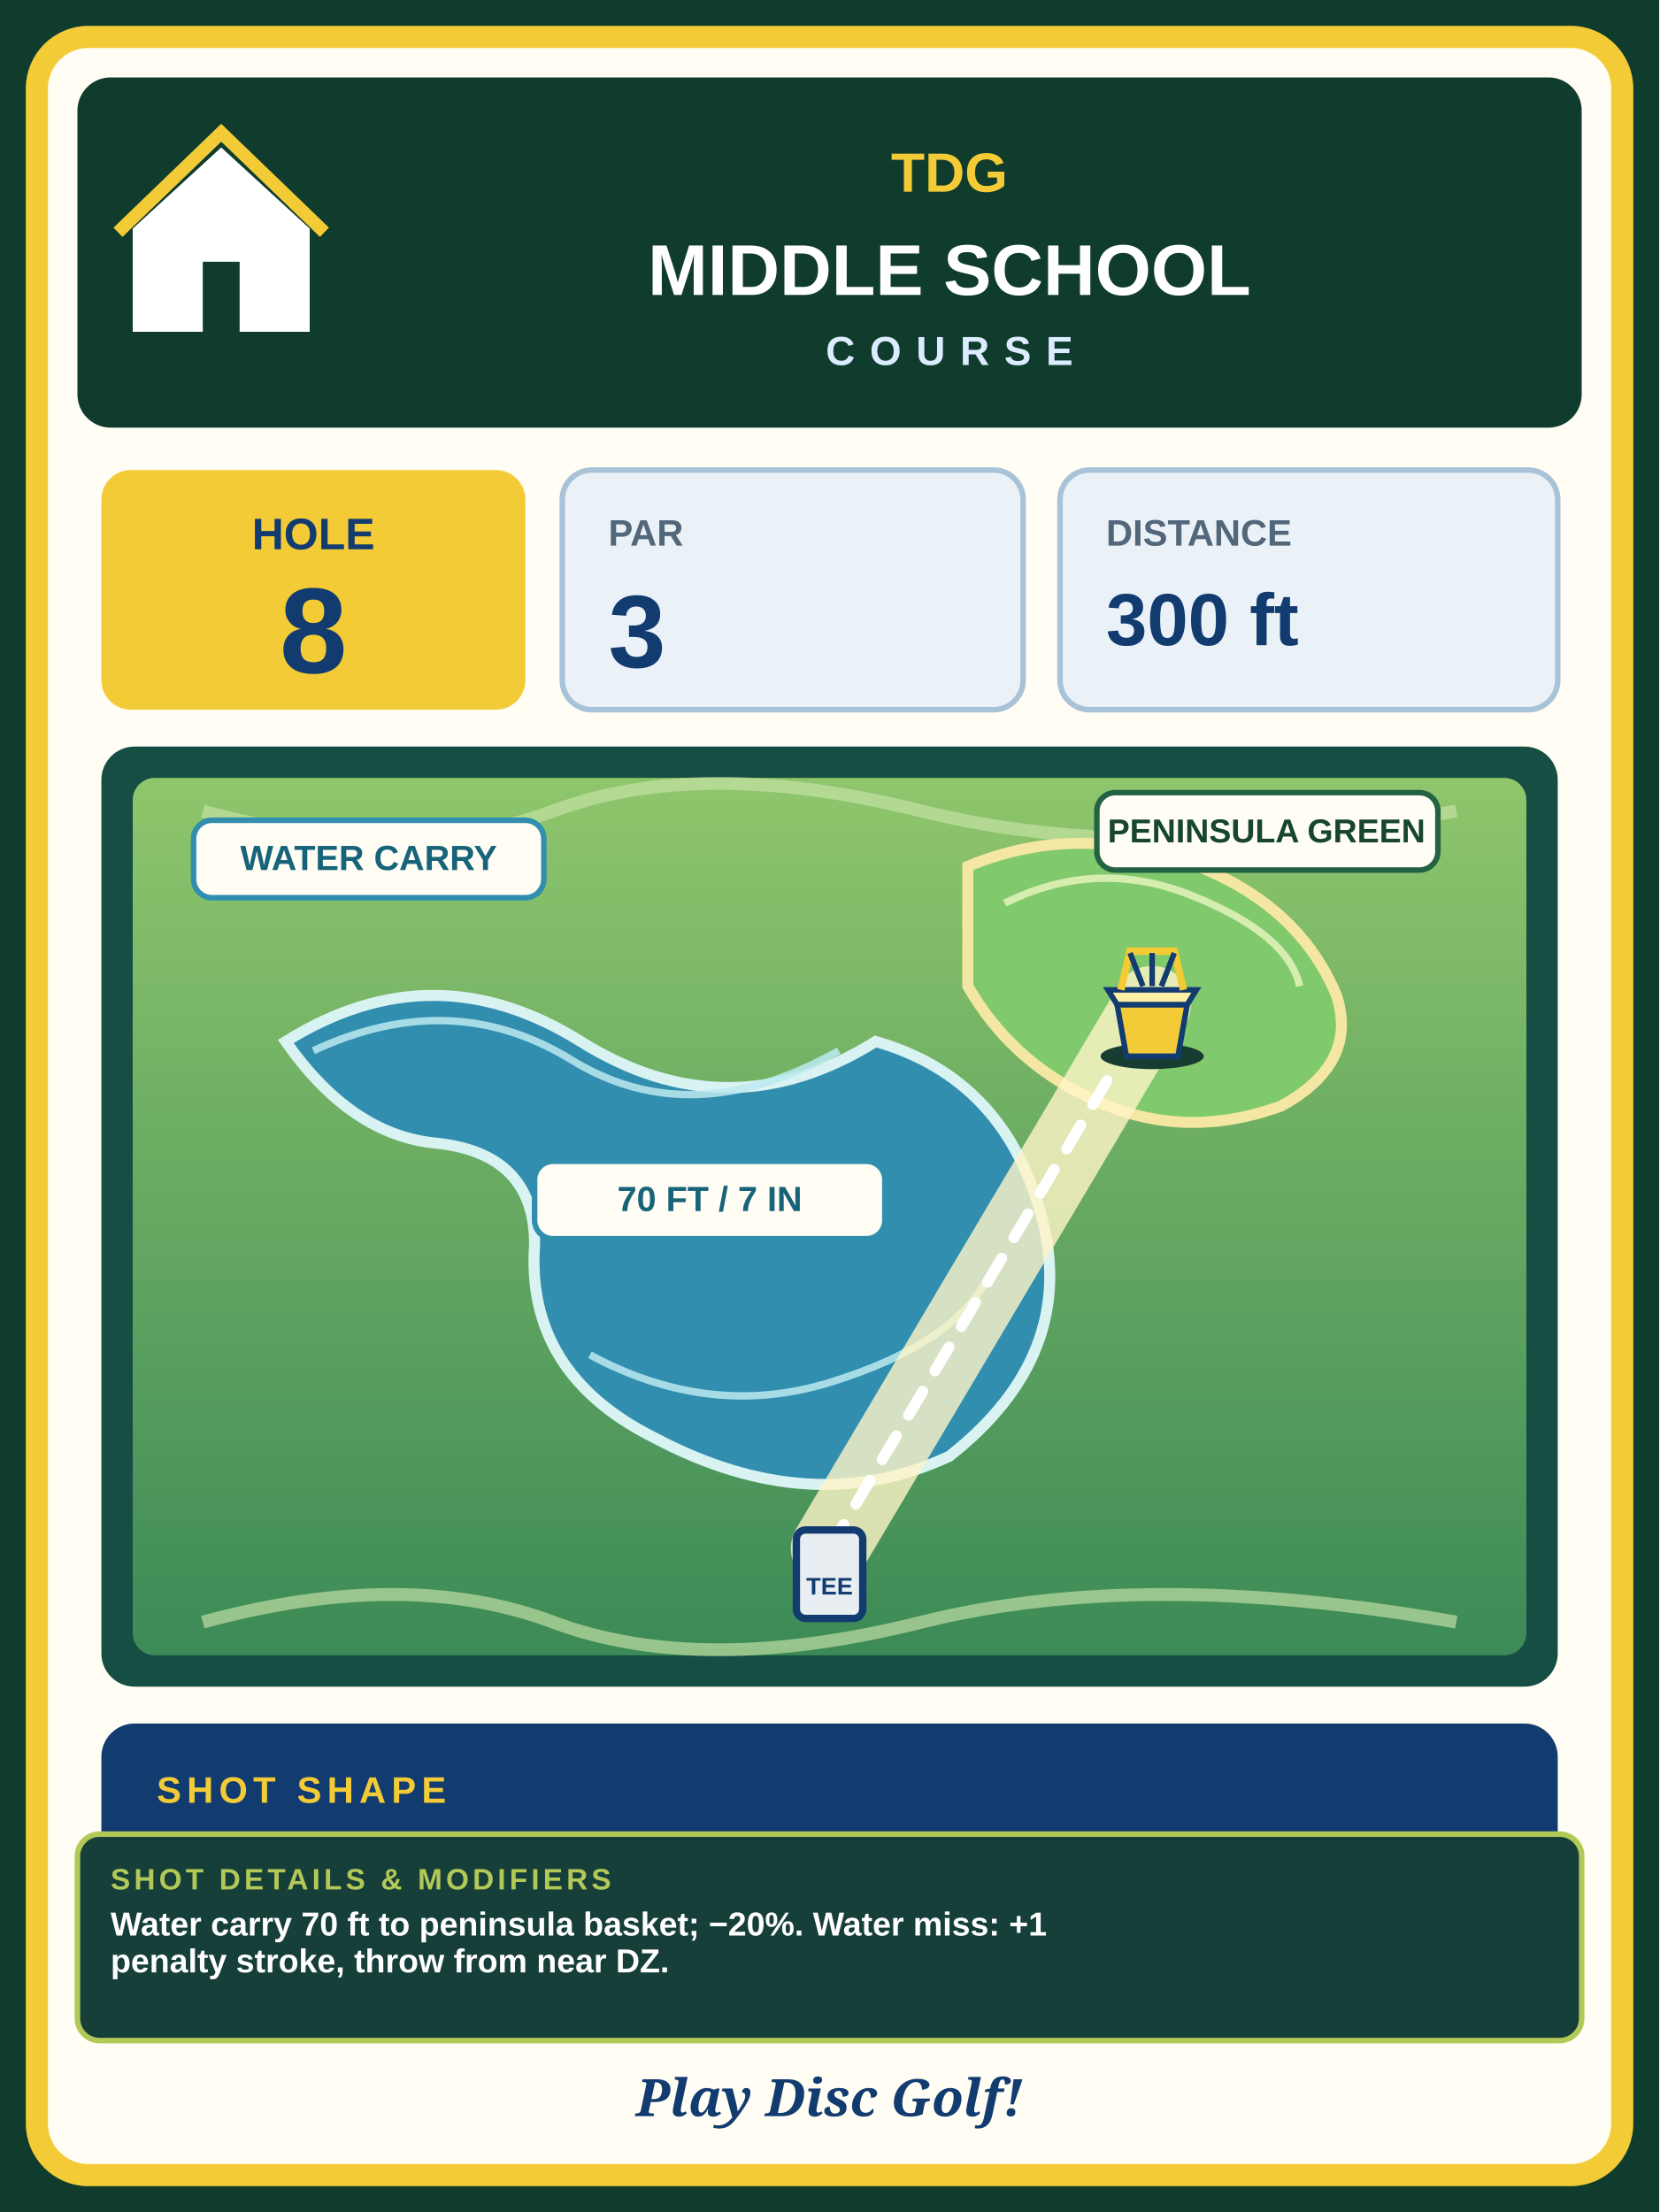
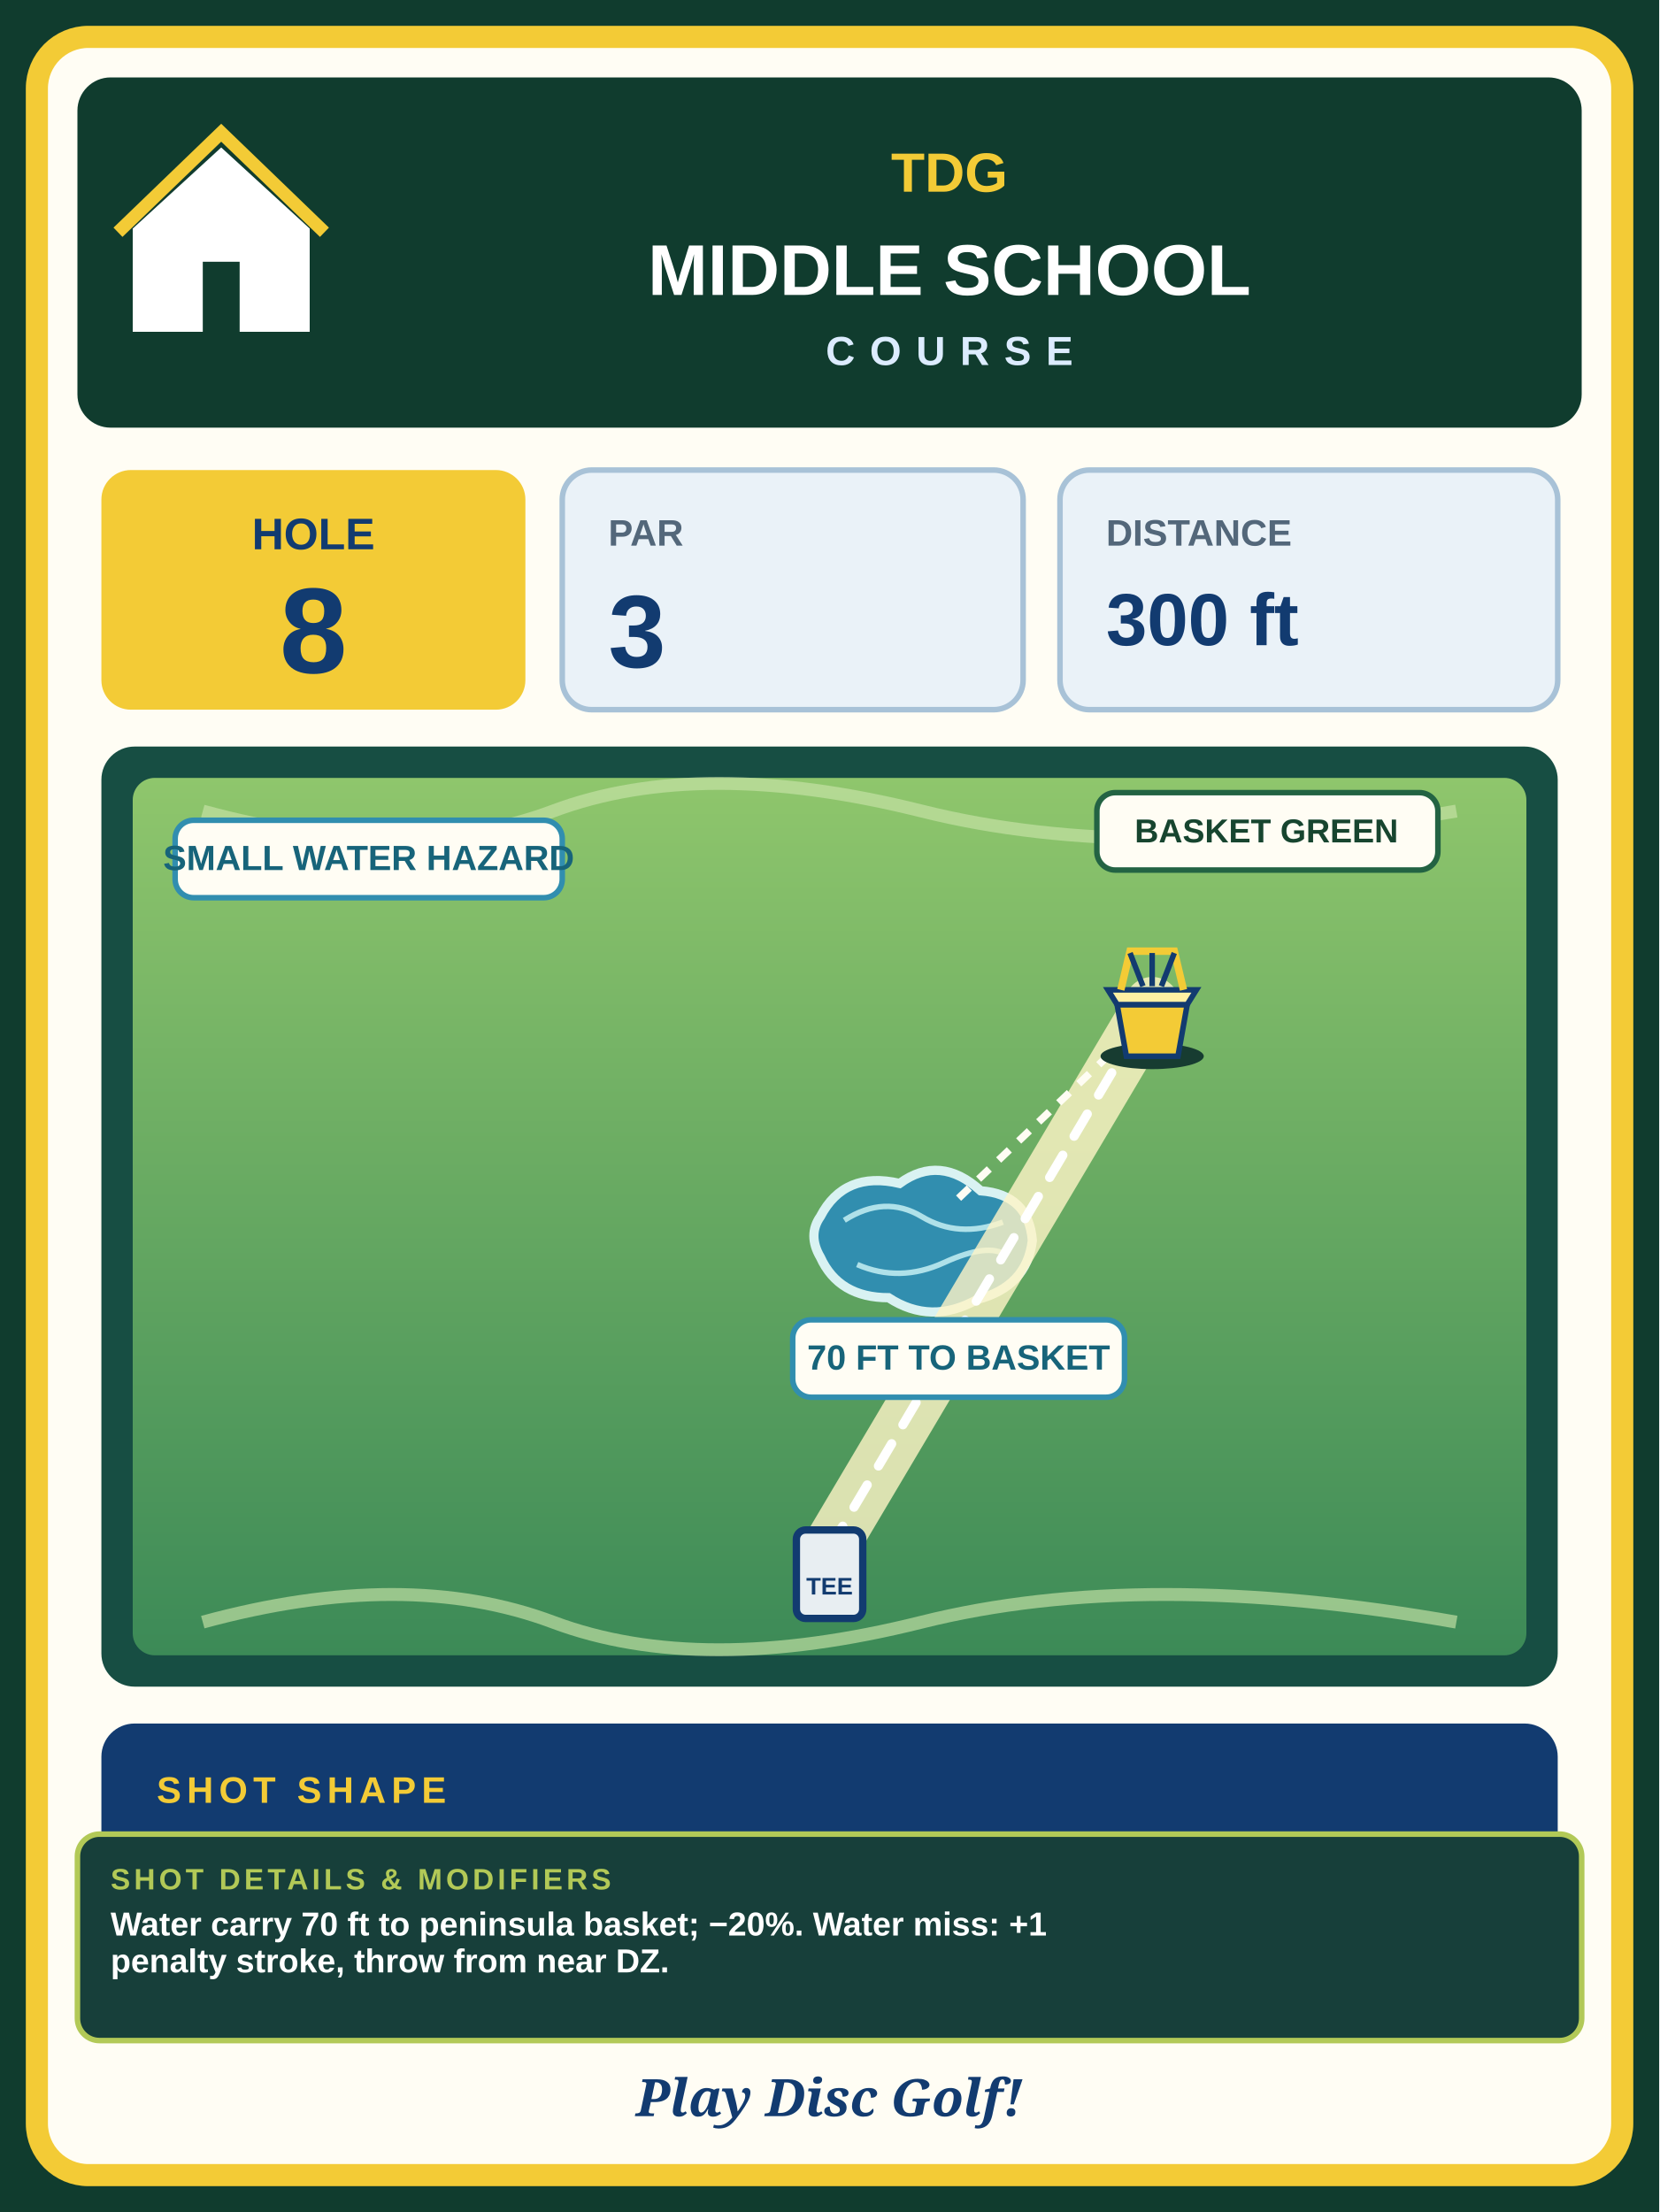
<svg xmlns="http://www.w3.org/2000/svg" viewBox="0 0 900 1200">
  <defs>
    <linearGradient id="field" x2="0" y2="1">
      <stop stop-color="#8fc66c" />
      <stop offset="1" stop-color="#3c8a57" />
    </linearGradient>
  </defs>
  <rect width="900" height="1200" fill="#103c2e" />
  <rect x="20" y="20" width="860" height="1160" rx="28" fill="#fffdf4" stroke="#f3cb36" stroke-width="12" />
  <rect x="42" y="42" width="816" height="190" rx="18" fill="#103c2e" />
  <g transform="translate(72 72)" fill="#fff">
    <path d="M0 52 L48 8 L96 52 V108 H0Z" />
    <rect x="38" y="70" width="20" height="38" fill="#103c2e" />
    <path d="M-8 54 L48 0 L104 54" fill="none" stroke="#f3cb36" stroke-width="7" />
  </g>
  <text x="515" y="104" text-anchor="middle" font-family="Arial" font-size="30" font-weight="900" fill="#f3cb36">TDG</text>
  <text x="515" y="160" text-anchor="middle" font-family="Arial" font-size="39" font-weight="900" fill="#fff">MIDDLE SCHOOL</text>
  <text x="515" y="198" text-anchor="middle" font-family="Arial" font-size="22" font-weight="800" letter-spacing="8" fill="#dcecff">COURSE</text>
  <rect x="55" y="255" width="230" height="130" rx="16" fill="#f3cb36" />
  <text x="170" y="298" text-anchor="middle" font-family="Arial" font-size="24" font-weight="900" fill="#123b70">HOLE</text>
  <text x="170" y="365" text-anchor="middle" font-family="Arial" font-size="66" font-weight="900" fill="#123b70">8</text>
  <rect x="305" y="255" width="250" height="130" rx="16" fill="#eaf2f8" stroke="#a8c2d7" stroke-width="3" />
  <text x="330" y="296" font-family="Arial" font-size="20" font-weight="800" fill="#53677a">PAR</text>
  <text x="330" y="362" font-family="Arial" font-size="56" font-weight="900" fill="#123b70">3</text>
  <rect x="575" y="255" width="270" height="130" rx="16" fill="#eaf2f8" stroke="#a8c2d7" stroke-width="3" />
  <text x="600" y="296" font-family="Arial" font-size="20" font-weight="800" fill="#53677a">DISTANCE</text>
  <text x="600" y="350" font-family="Arial" font-size="40" font-weight="900" fill="#123b70">300 ft</text>
  <rect x="55" y="405" width="790" height="510" rx="18" fill="#174e43" />
  <rect x="72" y="422" width="756" height="476" rx="12" fill="url(#field)" />
  <path d="M110 440 Q220 470 300 440 T500 440 T790 440 M110 880 Q220 850 300 880 T500 880 T790 880" fill="none" stroke="#c7e3a8" stroke-width="7" opacity=".65" />
  <g id="water-carry-peninsula">
-     <path d="M155 565 Q235 515 315 565 T475 565 Q545 585 565 660 Q585 735 515 790 Q440 825 355 780 Q285 745 290 675 Q290 625 235 620 Q190 615 155 565Z" fill="#318eaf" stroke="#d9f2f2" stroke-width="6" />
-     <path d="M170 570 Q245 535 310 575 T455 570 M320 735 Q385 770 450 750 T535 695" fill="none" stroke="#bceaf0" stroke-width="4" opacity=".85" />
-     <path d="M525 470 Q585 445 650 470 Q705 492 725 540 Q737 577 695 600 Q640 620 590 595 Q548 575 525 535Z" fill="#80c96c" stroke="#f4e7a3" stroke-width="6" />
-     <path d="M545 490 Q595 465 647 486 T705 535" fill="none" stroke="#d6edb0" stroke-width="4" />
-     <path d="M450 840 L625 545" fill="none" stroke="#fff5c7" stroke-width="42" stroke-linecap="round" opacity=".8" />
-     <path d="M450 840 L625 545" fill="none" stroke="#fff" stroke-width="6" stroke-dasharray="15 13" stroke-linecap="round" />
+     <path d="M445 660 Q458 635 488 642 Q510 626 532 646 Q558 648 560 673 Q557 698 530 705 Q505 719 482 704 Q455 704 445 682 Q438 670 445 660Z" fill="#318eaf" stroke="#d9f2f2" stroke-width="5" />
+     <path d="M458 662 Q480 648 500 660 T544 663 M465 686 Q488 696 512 685 T546 681" fill="none" stroke="#bceaf0" stroke-width="3" opacity=".9" />
+     <path d="M450 840 L625 545" fill="none" stroke="#fff5c7" stroke-width="30" stroke-linecap="round" opacity=".8" />
+     <path d="M450 840 L625 545" fill="none" stroke="#fff" stroke-width="5" stroke-dasharray="14 12" stroke-linecap="round" />
+     <path d="M520 650 L604 570" fill="none" stroke="#fffdf4" stroke-width="4" stroke-dasharray="8 7" />
    <g font-family="Arial,sans-serif" font-weight="900" text-anchor="middle">
-       <rect x="105" y="445" width="190" height="42" rx="10" fill="#fffdf4" stroke="#318eaf" stroke-width="3" />
-       <text x="200" y="472" font-size="19" fill="#17647a">WATER CARRY</text>
-       <rect x="290" y="630" width="190" height="42" rx="10" fill="#fffdf4" stroke="#318eaf" stroke-width="3" />
-       <text x="385" y="657" font-size="19" fill="#17647a">70 FT / 7 IN</text>
+       <rect x="95" y="445" width="210" height="42" rx="10" fill="#fffdf4" stroke="#318eaf" stroke-width="3" />
+       <text x="200" y="472" font-size="19" fill="#17647a">SMALL WATER HAZARD</text>
+       <rect x="430" y="716" width="180" height="42" rx="10" fill="#fffdf4" stroke="#318eaf" stroke-width="3" />
+       <text x="520" y="743" font-size="19" fill="#17647a">70 FT TO BASKET</text>
      <rect x="595" y="430" width="185" height="42" rx="10" fill="#fffdf4" stroke="#236343" stroke-width="3" />
-       <text x="687" y="457" font-size="18" fill="#17452f">PENINSULA GREEN</text>
+       <text x="687" y="457" font-size="18" fill="#17452f">BASKET GREEN</text>
    </g>
  </g>
  <rect x="432" y="830" width="36" height="48" rx="5" fill="#e8eef2" stroke="#123b70" stroke-width="4" />
  <text x="450" y="865" text-anchor="middle" font-family="Arial" font-size="13" font-weight="900" fill="#123b70">TEE</text>
  <g transform="translate(625 545)">
    <ellipse cx="0" cy="28" rx="28" ry="7" fill="#173c31" />
    <path d="M-19 0 H19 L14 28 H-14Z" fill="#f3cb36" stroke="#123b70" stroke-width="3" />
    <path d="M-24 -8 H24 L19 0 H-19Z" fill="#fff0a3" stroke="#123b70" stroke-width="3" />
    <path d="M-17 -8 L-12 -29 H12 L17 -8" fill="none" stroke="#f3cb36" stroke-width="4" />
    <path d="M-12 -28 L-5 -10 M0 -28 V-10 M12 -28 L5 -10" stroke="#123b70" stroke-width="3" />
  </g>
  <rect x="55" y="935" width="790" height="170" rx="18" fill="#123b70" />
  <text x="85" y="978" font-family="Arial" font-size="20" font-weight="900" letter-spacing="3" fill="#f3cb36">SHOT SHAPE</text>
  <text x="85" y="1024" font-family="Arial" font-size="27" font-weight="900" fill="#fff">Straight</text>
  <text x="85" y="1066" font-family="Arial" font-size="19" fill="#dcecff">Water carry of 70 ft to a peninsula basket (−20%); water landin…</text>
  <text x="450" y="1148" text-anchor="middle" font-family="Georgia,serif" font-size="28" font-weight="bold" font-style="italic" fill="#123b70">Play Disc Golf!</text>
  <g id="complete-hole-details">
    <rect x="42" y="995" width="816" height="112" rx="12" fill="#173f3a" stroke="#b2c957" stroke-width="3" />
    <text x="60" y="1025" font-family="Arial,sans-serif" font-size="16" font-weight="900" letter-spacing="2" fill="#b2c957">SHOT DETAILS &amp; MODIFIERS</text>
    <text x="60" y="1050" font-family="Arial,sans-serif" font-size="18" font-weight="900" fill="#fff">Water carry 70 ft to peninsula basket; −20%. Water miss: +1</text>
    <text x="60" y="1070" font-family="Arial,sans-serif" font-size="18" font-weight="700" fill="#fff">penalty stroke, throw from near DZ.</text>
  </g>
</svg>
